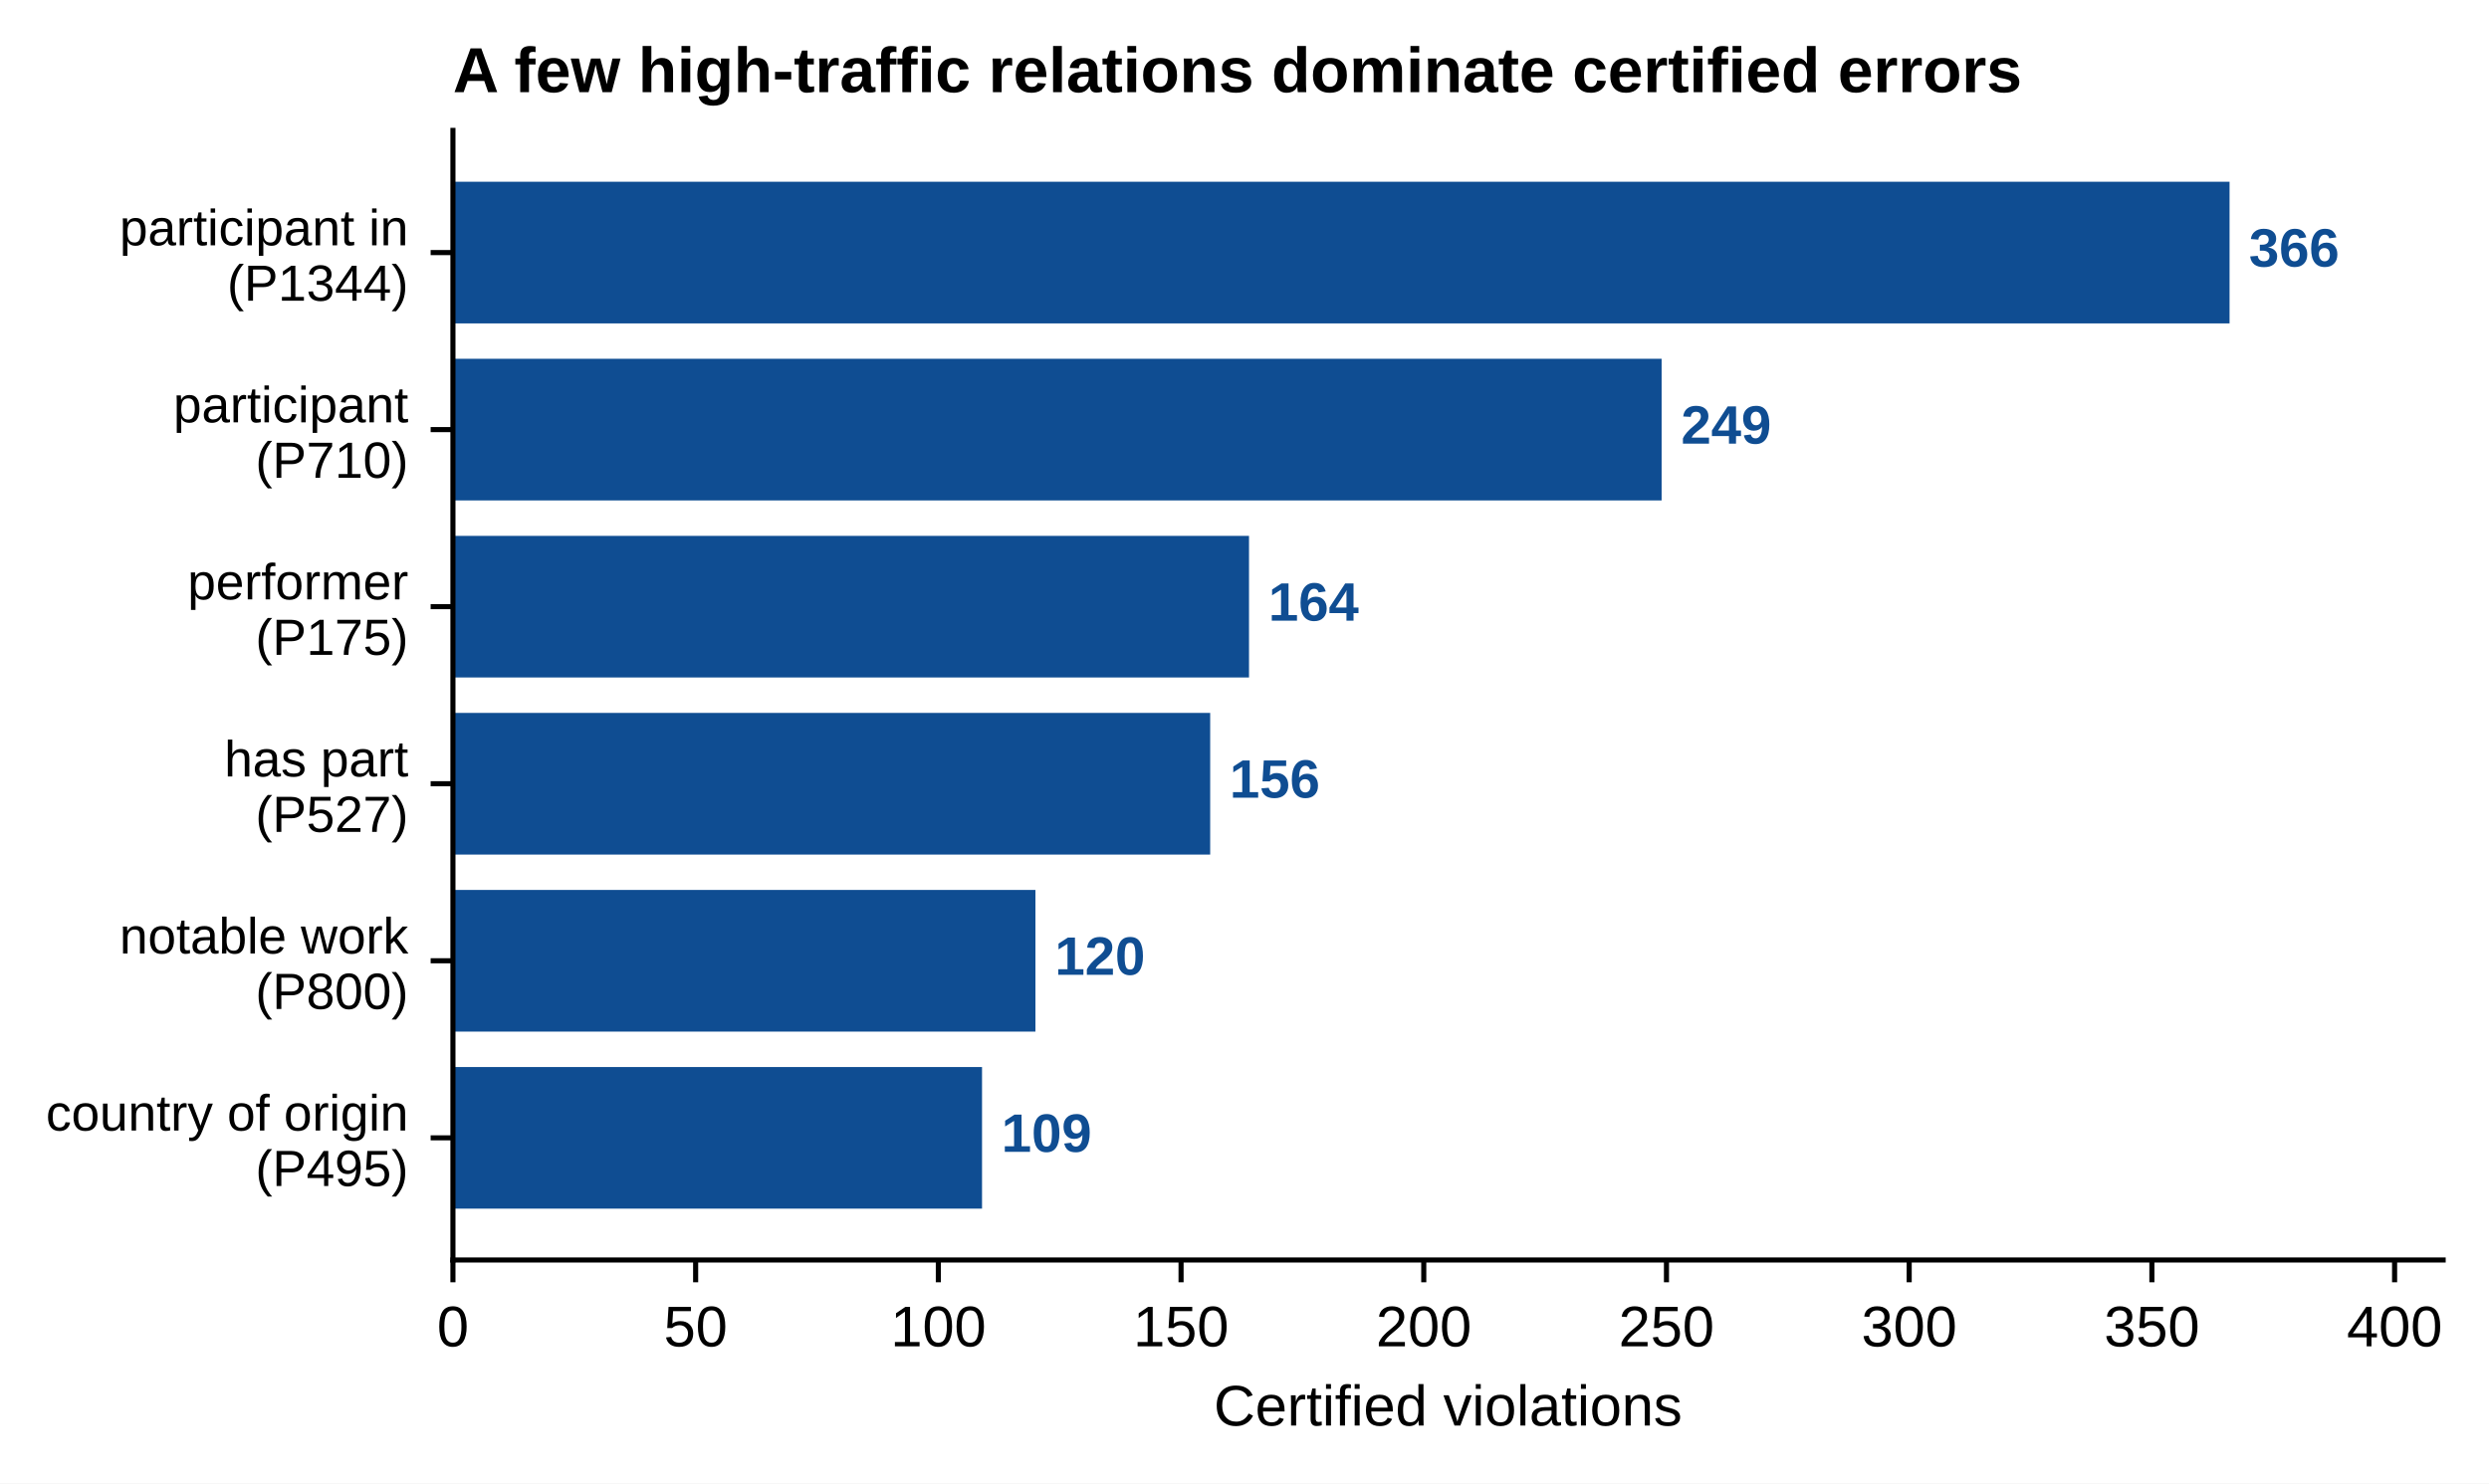
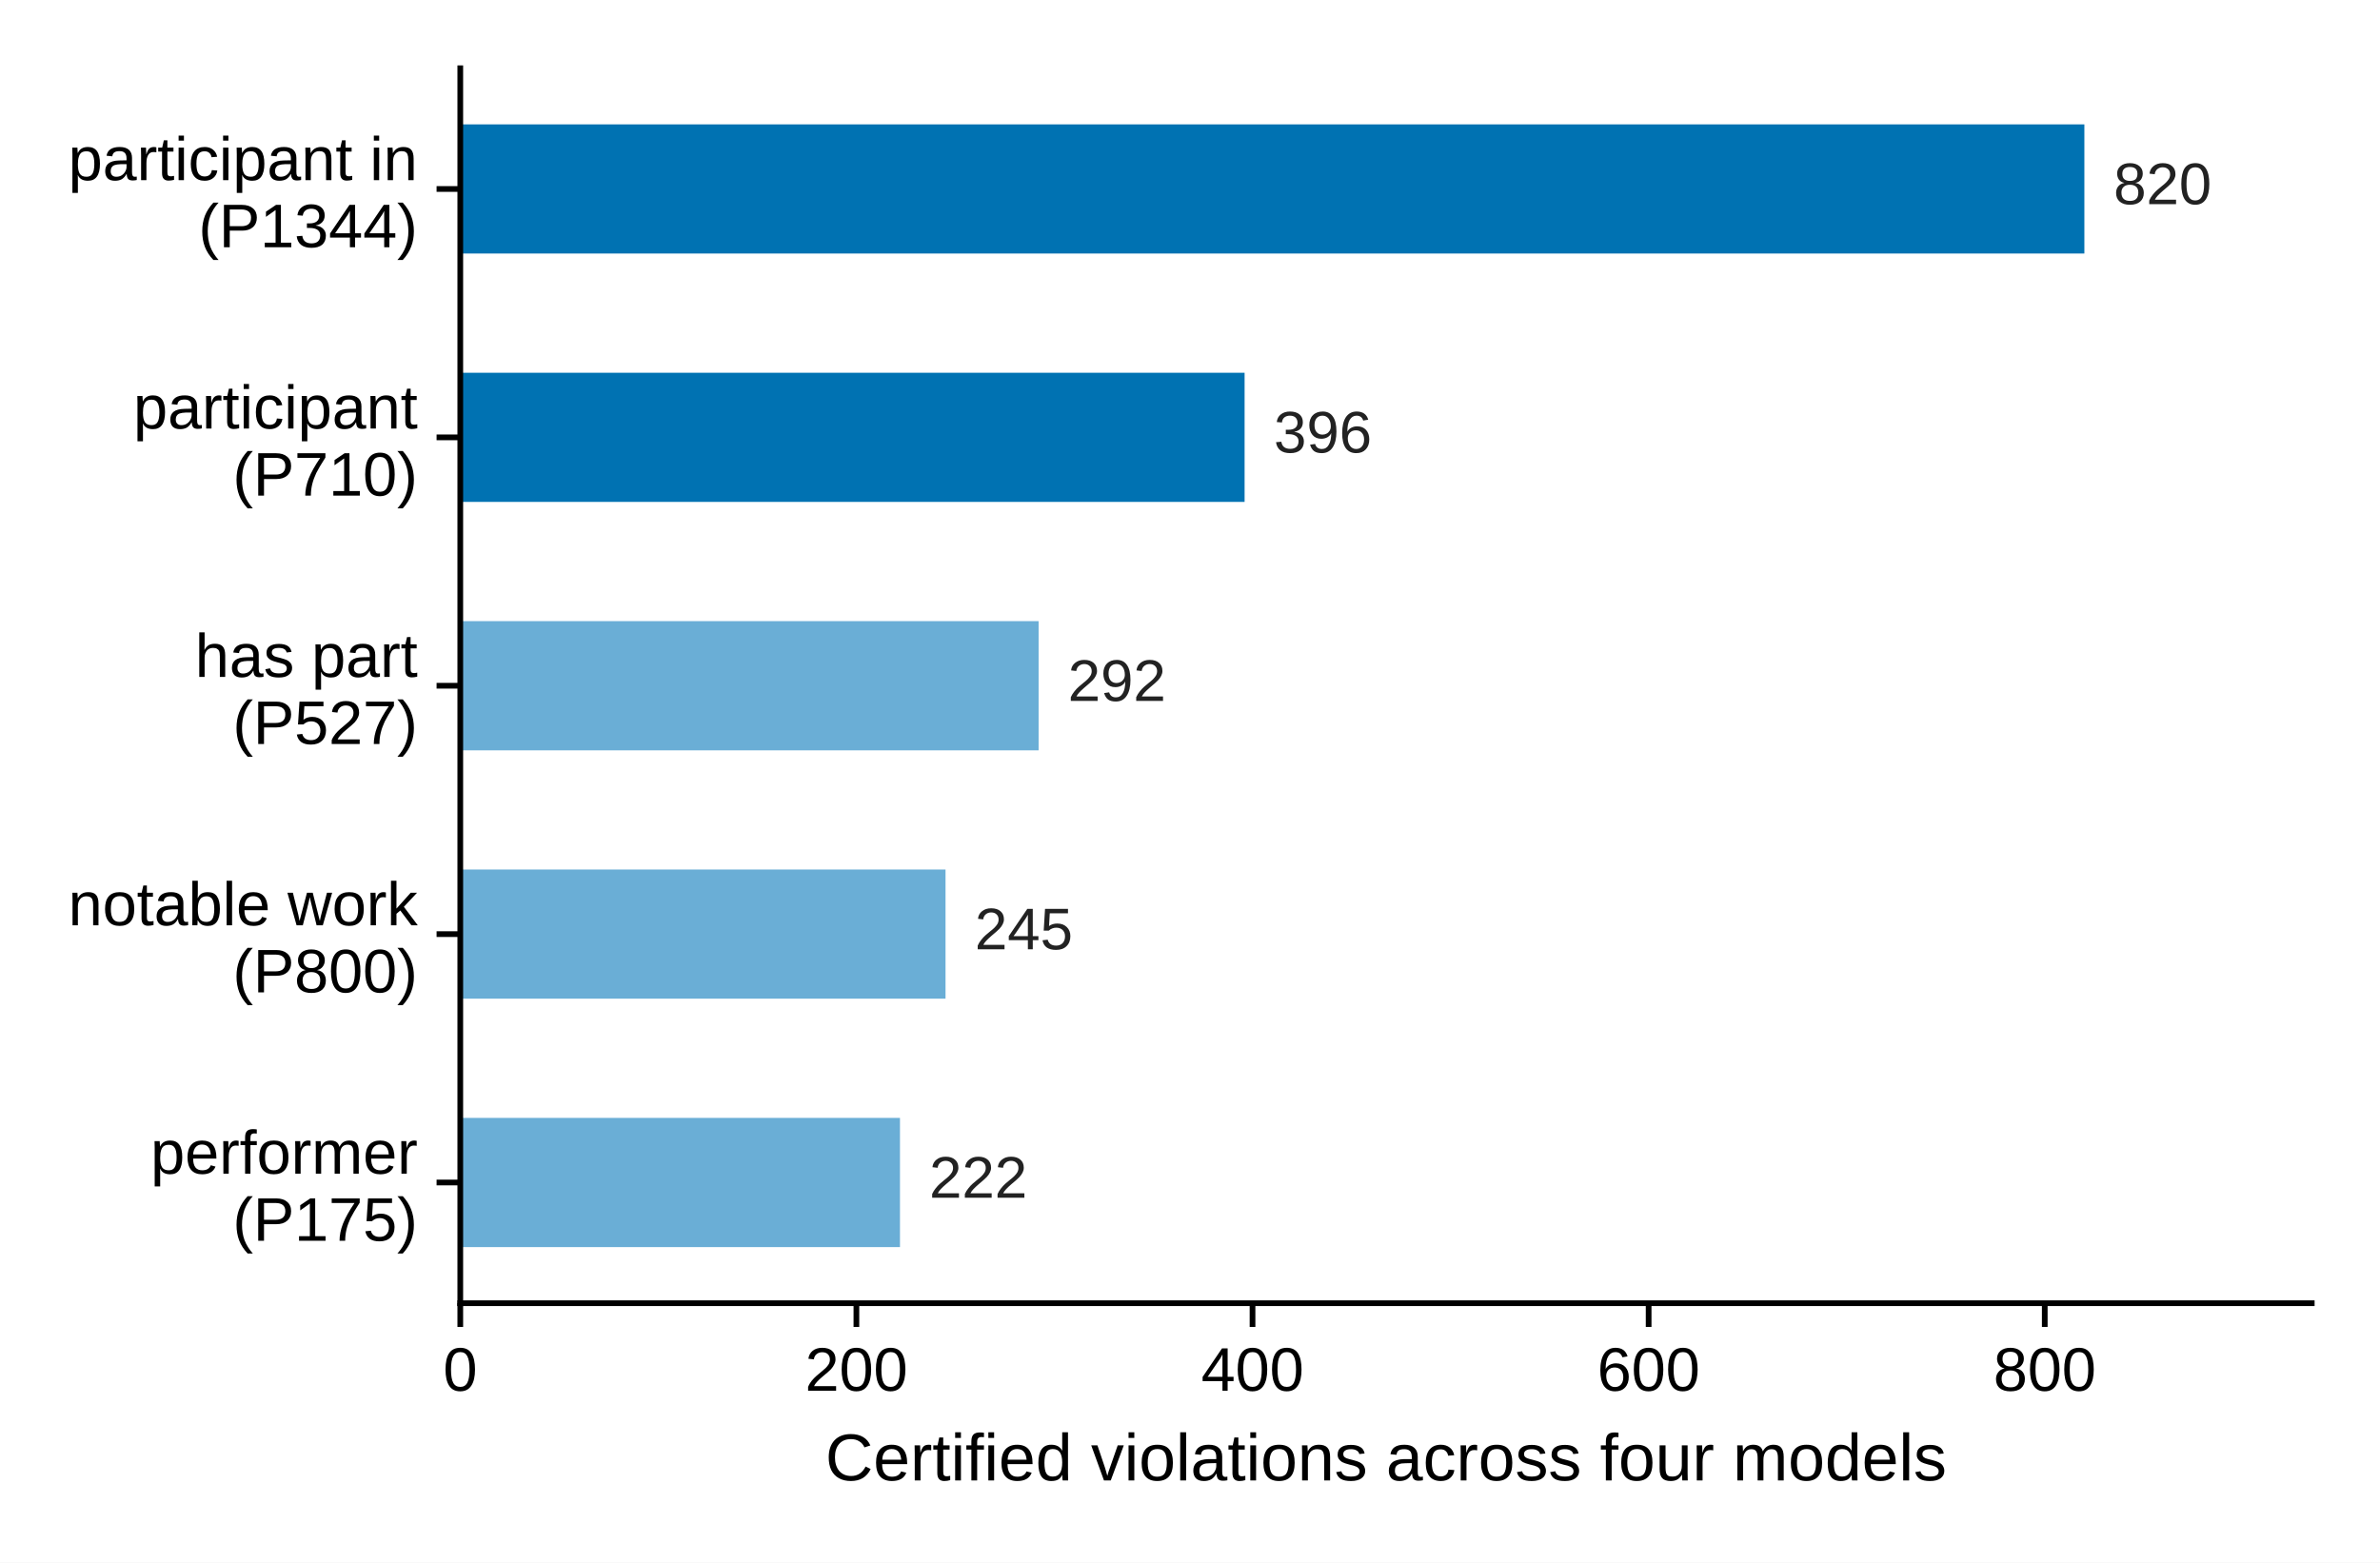
- <svg xmlns="http://www.w3.org/2000/svg" xmlns:xlink="http://www.w3.org/1999/xlink" width="390.794pt" height="232.981pt" viewBox="0 0 390.794 232.981" version="1.1">
+ <svg xmlns="http://www.w3.org/2000/svg" xmlns:xlink="http://www.w3.org/1999/xlink" width="251.052pt" height="164.853pt" viewBox="0 0 251.052 164.853" version="1.1">
  <defs>
    <style type="text/css">*{stroke-linejoin: round; stroke-linecap: butt}</style>
  </defs>
  <g id="figure_1">
    <g id="patch_1">
-       <path d="M 0 232.981  L 390.794 232.981  L 390.794 -0  L 0 -0  z " style="fill: #ffffff" />
+       <path d="M 0 164.853  L 251.052 164.853  L 251.052 0  L 0 0  z " style="fill: #ffffff" />
    </g>
    <g id="axes_1">
      <g id="patch_2">
-         <path d="M 71.114 197.888  L 383.594 197.888  L 383.594 20.48  L 71.114 20.48  z " style="fill: #ffffff" />
+         <path d="M 48.552 137.484  L 243.852 137.484  L 243.852 7.2  L 48.552 7.2  z " style="fill: #ffffff" />
      </g>
      <g id="patch_3">
-         <path d="M 71.114 189.824  L 154.188 189.824  L 154.188 167.579  L 71.114 167.579  z " clip-path="url(#pe8d1c5423d)" style="fill: #0f4d92" />
+         <path d="M 48.552 131.562  L 94.933 131.562  L 94.933 117.936  L 48.552 117.936  z " clip-path="url(#p8e71591f0b)" style="fill: #6aaed6" />
      </g>
      <g id="patch_4">
-         <path d="M 71.114 162.017  L 162.571 162.017  L 162.571 139.772  L 71.114 139.772  z " clip-path="url(#pe8d1c5423d)" style="fill: #0f4d92" />
+         <path d="M 48.552 105.358  L 99.738 105.358  L 99.738 91.733  L 48.552 91.733  z " clip-path="url(#p8e71591f0b)" style="fill: #6aaed6" />
      </g>
      <g id="patch_5">
-         <path d="M 71.114 134.21  L 190.009 134.21  L 190.009 111.965  L 71.114 111.965  z " clip-path="url(#pe8d1c5423d)" style="fill: #0f4d92" />
+         <path d="M 48.552 79.155  L 109.557 79.155  L 109.557 65.529  L 48.552 65.529  z " clip-path="url(#p8e71591f0b)" style="fill: #6aaed6" />
      </g>
      <g id="patch_6">
-         <path d="M 71.114 106.404  L 196.106 106.404  L 196.106 84.158  L 71.114 84.158  z " clip-path="url(#pe8d1c5423d)" style="fill: #0f4d92" />
+         <path d="M 48.552 52.951  L 131.285 52.951  L 131.285 39.326  L 48.552 39.326  z " clip-path="url(#p8e71591f0b)" style="fill: #0072b2" />
      </g>
      <g id="patch_7">
-         <path d="M 71.114 78.597  L 260.888 78.597  L 260.888 56.351  L 71.114 56.351  z " clip-path="url(#pe8d1c5423d)" style="fill: #0f4d92" />
-       </g>
-       <g id="patch_8">
-         <path d="M 71.114 50.79  L 350.059 50.79  L 350.059 28.544  L 71.114 28.544  z " clip-path="url(#pe8d1c5423d)" style="fill: #0f4d92" />
+         <path d="M 48.552 26.748  L 219.868 26.748  L 219.868 13.122  L 48.552 13.122  z " clip-path="url(#p8e71591f0b)" style="fill: #0072b2" />
      </g>
      <g id="matplotlib.axis_1">
        <g id="xtick_1">
          <g id="line2d_1">
            <defs>
-               <path id="m6468b389e1" d="M 0 0  L 0 3.5  " style="stroke: #000000; stroke-width: 0.8" />
+               <path id="m83b46e59a4" d="M 0 0  L 0 2.5  " style="stroke: #000000; stroke-width: 0.6" />
            </defs>
            <g>
-               <use xlink:href="#m6468b389e1" x="71.114" y="197.888" style="stroke: #000000; stroke-width: 0.8" />
+               <use xlink:href="#m83b46e59a4" x="48.552" y="137.484" style="stroke: #000000; stroke-width: 0.6" />
            </g>
          </g>
          <g id="text_1">
-             <text style="font-size: 9px; font-family: 'Arial', 'DejaVu Sans', sans-serif; text-anchor: middle" x="71.114" y="211.441" transform="rotate(-0 71.11375 211.4405)">0</text>
+             <text style="font-size: 6.5px; font-family: 'Arial', 'DejaVu Sans', 'Liberation Sans', sans-serif; text-anchor: middle" x="48.552" y="146.716" transform="rotate(-0 48.55195 146.7162)">0</text>
          </g>
        </g>
        <g id="xtick_2">
          <g id="line2d_2">
            <g>
-               <use xlink:href="#m6468b389e1" x="109.221" y="197.888" style="stroke: #000000; stroke-width: 0.8" />
+               <use xlink:href="#m83b46e59a4" x="90.336" y="137.484" style="stroke: #000000; stroke-width: 0.6" />
            </g>
          </g>
          <g id="text_2">
-             <text style="font-size: 9px; font-family: 'Arial', 'DejaVu Sans', sans-serif; text-anchor: middle" x="109.221" y="211.441" transform="rotate(-0 109.2211 211.4405)">50</text>
+             <text style="font-size: 6.5px; font-family: 'Arial', 'DejaVu Sans', 'Liberation Sans', sans-serif; text-anchor: middle" x="90.336" y="146.716" transform="rotate(-0 90.33629 146.7162)">200</text>
          </g>
        </g>
        <g id="xtick_3">
          <g id="line2d_3">
            <g>
-               <use xlink:href="#m6468b389e1" x="147.328" y="197.888" style="stroke: #000000; stroke-width: 0.8" />
+               <use xlink:href="#m83b46e59a4" x="132.121" y="137.484" style="stroke: #000000; stroke-width: 0.6" />
            </g>
          </g>
          <g id="text_3">
-             <text style="font-size: 9px; font-family: 'Arial', 'DejaVu Sans', sans-serif; text-anchor: middle" x="147.328" y="211.441" transform="rotate(-0 147.3284 211.4405)">100</text>
+             <text style="font-size: 6.5px; font-family: 'Arial', 'DejaVu Sans', 'Liberation Sans', sans-serif; text-anchor: middle" x="132.121" y="146.716" transform="rotate(-0 132.1206 146.7162)">400</text>
          </g>
        </g>
        <g id="xtick_4">
          <g id="line2d_4">
            <g>
-               <use xlink:href="#m6468b389e1" x="185.436" y="197.888" style="stroke: #000000; stroke-width: 0.8" />
+               <use xlink:href="#m83b46e59a4" x="173.905" y="137.484" style="stroke: #000000; stroke-width: 0.6" />
            </g>
          </g>
          <g id="text_4">
-             <text style="font-size: 9px; font-family: 'Arial', 'DejaVu Sans', sans-serif; text-anchor: middle" x="185.436" y="211.441" transform="rotate(-0 185.4357 211.4405)">150</text>
+             <text style="font-size: 6.5px; font-family: 'Arial', 'DejaVu Sans', 'Liberation Sans', sans-serif; text-anchor: middle" x="173.905" y="146.716" transform="rotate(-0 173.905 146.7162)">600</text>
          </g>
        </g>
        <g id="xtick_5">
          <g id="line2d_5">
            <g>
-               <use xlink:href="#m6468b389e1" x="223.543" y="197.888" style="stroke: #000000; stroke-width: 0.8" />
+               <use xlink:href="#m83b46e59a4" x="215.689" y="137.484" style="stroke: #000000; stroke-width: 0.6" />
            </g>
          </g>
          <g id="text_5">
-             <text style="font-size: 9px; font-family: 'Arial', 'DejaVu Sans', sans-serif; text-anchor: middle" x="223.543" y="211.441" transform="rotate(-0 223.543 211.4405)">200</text>
+             <text style="font-size: 6.5px; font-family: 'Arial', 'DejaVu Sans', 'Liberation Sans', sans-serif; text-anchor: middle" x="215.689" y="146.716" transform="rotate(-0 215.6893 146.7162)">800</text>
          </g>
        </g>
-         <g id="xtick_6">
-           <g id="line2d_6">
-             <g>
-               <use xlink:href="#m6468b389e1" x="261.65" y="197.888" style="stroke: #000000; stroke-width: 0.8" />
-             </g>
-           </g>
-           <g id="text_6">
-             <text style="font-size: 9px; font-family: 'Arial', 'DejaVu Sans', sans-serif; text-anchor: middle" x="261.65" y="211.441" transform="rotate(-0 261.6503 211.4405)">250</text>
-           </g>
-         </g>
-         <g id="xtick_7">
-           <g id="line2d_7">
-             <g>
-               <use xlink:href="#m6468b389e1" x="299.758" y="197.888" style="stroke: #000000; stroke-width: 0.8" />
-             </g>
-           </g>
-           <g id="text_7">
-             <text style="font-size: 9px; font-family: 'Arial', 'DejaVu Sans', sans-serif; text-anchor: middle" x="299.758" y="211.441" transform="rotate(-0 299.7577 211.4405)">300</text>
-           </g>
-         </g>
-         <g id="xtick_8">
-           <g id="line2d_8">
-             <g>
-               <use xlink:href="#m6468b389e1" x="337.865" y="197.888" style="stroke: #000000; stroke-width: 0.8" />
-             </g>
-           </g>
-           <g id="text_8">
-             <text style="font-size: 9px; font-family: 'Arial', 'DejaVu Sans', sans-serif; text-anchor: middle" x="337.865" y="211.441" transform="rotate(-0 337.865 211.4405)">350</text>
-           </g>
-         </g>
-         <g id="xtick_9">
-           <g id="line2d_9">
-             <g>
-               <use xlink:href="#m6468b389e1" x="375.972" y="197.888" style="stroke: #000000; stroke-width: 0.8" />
-             </g>
-           </g>
-           <g id="text_9">
-             <text style="font-size: 9px; font-family: 'Arial', 'DejaVu Sans', sans-serif; text-anchor: middle" x="375.972" y="211.441" transform="rotate(-0 375.9723 211.4405)">400</text>
-           </g>
-         </g>
-         <g id="text_10">
-           <text style="font-size: 9px; font-family: 'Arial', 'DejaVu Sans', sans-serif; text-anchor: middle" x="227.354" y="223.887" transform="rotate(-0 227.3537 223.8868)">Certified violations</text>
+         <g id="text_6">
+           <text style="font-size: 7px; font-family: 'Arial', 'DejaVu Sans', 'Liberation Sans', sans-serif; text-anchor: middle" x="146.202" y="156.18" transform="rotate(-0 146.202 156.1803)">Certified violations across four models</text>
        </g>
      </g>
      <g id="matplotlib.axis_2">
        <g id="ytick_1">
-           <g id="line2d_10">
+           <g id="line2d_6">
            <defs>
-               <path id="m52a3cb1366" d="M 0 0  L -3.5 0  " style="stroke: #000000; stroke-width: 0.8" />
+               <path id="me5d537f9d3" d="M 0 0  L -2.5 0  " style="stroke: #000000; stroke-width: 0.6" />
            </defs>
            <g>
-               <use xlink:href="#m52a3cb1366" x="71.114" y="178.702" style="stroke: #000000; stroke-width: 0.8" />
+               <use xlink:href="#me5d537f9d3" x="48.552" y="124.749" style="stroke: #000000; stroke-width: 0.6" />
+             </g>
+           </g>
+           <g id="text_7">
+             <text style="font-size: 6.5px; font-family: 'Arial', 'DejaVu Sans', 'Liberation Sans', sans-serif" transform="translate(15.88055 123.8215)">performer</text>
+             <text style="font-size: 6.5px; font-family: 'Arial', 'DejaVu Sans', 'Liberation Sans', sans-serif" transform="translate(24.54383 130.896)">(P175)</text>
+           </g>
+         </g>
+         <g id="ytick_2">
+           <g id="line2d_7">
+             <g>
+               <use xlink:href="#me5d537f9d3" x="48.552" y="98.546" style="stroke: #000000; stroke-width: 0.6" />
+             </g>
+           </g>
+           <g id="text_8">
+             <text style="font-size: 6.5px; font-family: 'Arial', 'DejaVu Sans', 'Liberation Sans', sans-serif" transform="translate(7.2 97.61799)">notable work</text>
+             <text style="font-size: 6.5px; font-family: 'Arial', 'DejaVu Sans', 'Liberation Sans', sans-serif" transform="translate(24.54383 104.6925)">(P800)</text>
+           </g>
+         </g>
+         <g id="ytick_3">
+           <g id="line2d_8">
+             <g>
+               <use xlink:href="#me5d537f9d3" x="48.552" y="72.342" style="stroke: #000000; stroke-width: 0.6" />
+             </g>
+           </g>
+           <g id="text_9">
+             <text style="font-size: 6.5px; font-family: 'Arial', 'DejaVu Sans', 'Liberation Sans', sans-serif" transform="translate(20.56766 71.41445)">has part</text>
+             <text style="font-size: 6.5px; font-family: 'Arial', 'DejaVu Sans', 'Liberation Sans', sans-serif" transform="translate(24.54383 78.48891)">(P527)</text>
+           </g>
+         </g>
+         <g id="ytick_4">
+           <g id="line2d_9">
+             <g>
+               <use xlink:href="#me5d537f9d3" x="48.552" y="46.138" style="stroke: #000000; stroke-width: 0.6" />
+             </g>
+           </g>
+           <g id="text_10">
+             <text style="font-size: 6.5px; font-family: 'Arial', 'DejaVu Sans', 'Liberation Sans', sans-serif" transform="translate(14.06461 45.21091)">participant</text>
+             <text style="font-size: 6.5px; font-family: 'Arial', 'DejaVu Sans', 'Liberation Sans', sans-serif" transform="translate(24.54383 52.28537)">(P710)</text>
+           </g>
+         </g>
+         <g id="ytick_5">
+           <g id="line2d_10">
+             <g>
+               <use xlink:href="#me5d537f9d3" x="48.552" y="19.935" style="stroke: #000000; stroke-width: 0.6" />
            </g>
          </g>
          <g id="text_11">
-             <text style="font-size: 8px; font-family: 'Arial', 'DejaVu Sans', sans-serif" transform="translate(7.2 177.5598)">country of origin</text>
-             <text style="font-size: 8px; font-family: 'Arial', 'DejaVu Sans', sans-serif" transform="translate(40.10375 186.267)">(P495)</text>
-           </g>
-         </g>
-         <g id="ytick_2">
-           <g id="line2d_11">
-             <g>
-               <use xlink:href="#m52a3cb1366" x="71.114" y="150.895" style="stroke: #000000; stroke-width: 0.8" />
-             </g>
-           </g>
-           <g id="text_12">
-             <text style="font-size: 8px; font-family: 'Arial', 'DejaVu Sans', sans-serif" transform="translate(18.7575 149.753)">notable work</text>
-             <text style="font-size: 8px; font-family: 'Arial', 'DejaVu Sans', sans-serif" transform="translate(40.10375 158.46)">(P800)</text>
-           </g>
-         </g>
-         <g id="ytick_3">
-           <g id="line2d_12">
-             <g>
-               <use xlink:href="#m52a3cb1366" x="71.114" y="123.088" style="stroke: #000000; stroke-width: 0.8" />
-             </g>
-           </g>
-           <g id="text_13">
-             <text style="font-size: 8px; font-family: 'Arial', 'DejaVu Sans', sans-serif" transform="translate(35.21 121.9461)">has part</text>
-             <text style="font-size: 8px; font-family: 'Arial', 'DejaVu Sans', sans-serif" transform="translate(40.10375 130.6532)">(P527)</text>
-           </g>
-         </g>
-         <g id="ytick_4">
-           <g id="line2d_13">
-             <g>
-               <use xlink:href="#m52a3cb1366" x="71.114" y="95.281" style="stroke: #000000; stroke-width: 0.8" />
-             </g>
-           </g>
-           <g id="text_14">
-             <text style="font-size: 8px; font-family: 'Arial', 'DejaVu Sans', sans-serif" transform="translate(29.44125 94.13922)">performer</text>
-             <text style="font-size: 8px; font-family: 'Arial', 'DejaVu Sans', sans-serif" transform="translate(40.10375 102.8463)">(P175)</text>
-           </g>
-         </g>
-         <g id="ytick_5">
-           <g id="line2d_14">
-             <g>
-               <use xlink:href="#m52a3cb1366" x="71.114" y="67.474" style="stroke: #000000; stroke-width: 0.8" />
-             </g>
-           </g>
-           <g id="text_15">
-             <text style="font-size: 8px; font-family: 'Arial', 'DejaVu Sans', sans-serif" transform="translate(27.20625 66.33233)">participant</text>
-             <text style="font-size: 8px; font-family: 'Arial', 'DejaVu Sans', sans-serif" transform="translate(40.10375 75.03936)">(P710)</text>
-           </g>
-         </g>
-         <g id="ytick_6">
-           <g id="line2d_15">
-             <g>
-               <use xlink:href="#m52a3cb1366" x="71.114" y="39.667" style="stroke: #000000; stroke-width: 0.8" />
-             </g>
-           </g>
-           <g id="text_16">
-             <text style="font-size: 8px; font-family: 'Arial', 'DejaVu Sans', sans-serif" transform="translate(18.7575 38.52543)">participant in</text>
-             <text style="font-size: 8px; font-family: 'Arial', 'DejaVu Sans', sans-serif" transform="translate(35.655 47.23246)">(P1344)</text>
+             <text style="font-size: 6.5px; font-family: 'Arial', 'DejaVu Sans', 'Liberation Sans', sans-serif" transform="translate(7.2 19.00737)">participant in</text>
+             <text style="font-size: 6.5px; font-family: 'Arial', 'DejaVu Sans', 'Liberation Sans', sans-serif" transform="translate(20.92922 26.08183)">(P1344)</text>
          </g>
        </g>
      </g>
+       <g id="patch_8">
+         <path d="M 48.552 137.484  L 48.552 7.2  " style="fill: none; stroke: #000000; stroke-width: 0.6; stroke-linejoin: miter; stroke-linecap: square" />
+       </g>
      <g id="patch_9">
-         <path d="M 71.114 197.888  L 71.114 20.48  " style="fill: none; stroke: #000000; stroke-width: 0.8; stroke-linejoin: miter; stroke-linecap: square" />
+         <path d="M 48.552 137.484  L 243.852 137.484  " style="fill: none; stroke: #000000; stroke-width: 0.6; stroke-linejoin: miter; stroke-linecap: square" />
      </g>
-       <g id="patch_10">
-         <path d="M 71.114 197.888  L 383.594 197.888  " style="fill: none; stroke: #000000; stroke-width: 0.8; stroke-linejoin: miter; stroke-linecap: square" />
+       <g id="text_12">
+         <text style="font-size: 6.2px; font-family: 'Arial', 'DejaVu Sans', 'Liberation Sans', sans-serif; text-anchor: start; fill: #222222" x="98.016" y="126.354" transform="rotate(-0 98.01625 126.3536)">222</text>
      </g>
-       <g id="text_17">
-         <text style="font-weight: 700; font-size: 8.5px; font-family: 'Arial', 'DejaVu Sans', sans-serif; text-anchor: start; fill: #0f4d92" x="157.236" y="180.901" transform="rotate(-0 157.2363 180.9012)">109</text>
+       <g id="text_13">
+         <text style="font-size: 6.2px; font-family: 'Arial', 'DejaVu Sans', 'Liberation Sans', sans-serif; text-anchor: start; fill: #222222" x="102.821" y="100.15" transform="rotate(-0 102.8215 100.15)">245</text>
      </g>
-       <g id="text_18">
-         <text style="font-weight: 700; font-size: 8.5px; font-family: 'Arial', 'DejaVu Sans', sans-serif; text-anchor: start; fill: #0f4d92" x="165.62" y="153.094" transform="rotate(-0 165.6199 153.0943)">120</text>
+       <g id="text_14">
+         <text style="font-size: 6.2px; font-family: 'Arial', 'DejaVu Sans', 'Liberation Sans', sans-serif; text-anchor: start; fill: #222222" x="112.641" y="73.946" transform="rotate(-0 112.6408 73.94649)">292</text>
      </g>
-       <g id="text_19">
-         <text style="font-weight: 700; font-size: 8.5px; font-family: 'Arial', 'DejaVu Sans', sans-serif; text-anchor: start; fill: #0f4d92" x="193.057" y="125.287" transform="rotate(-0 193.0572 125.2874)">156</text>
+       <g id="text_15">
+         <text style="font-size: 6.2px; font-family: 'Arial', 'DejaVu Sans', 'Liberation Sans', sans-serif; text-anchor: start; fill: #222222" x="134.369" y="47.743" transform="rotate(-0 134.3686 47.74295)">396</text>
      </g>
-       <g id="text_20">
-         <text style="font-weight: 700; font-size: 8.5px; font-family: 'Arial', 'DejaVu Sans', sans-serif; text-anchor: start; fill: #0f4d92" x="199.154" y="97.481" transform="rotate(-0 199.1543 97.48053)">164</text>
-       </g>
-       <g id="text_21">
-         <text style="font-weight: 700; font-size: 8.5px; font-family: 'Arial', 'DejaVu Sans', sans-serif; text-anchor: start; fill: #0f4d92" x="263.937" y="69.674" transform="rotate(-0 263.9368 69.67364)">249</text>
-       </g>
-       <g id="text_22">
-         <text style="font-weight: 700; font-size: 8.5px; font-family: 'Arial', 'DejaVu Sans', sans-serif; text-anchor: start; fill: #0f4d92" x="353.108" y="41.867" transform="rotate(-0 353.1079 41.86674)">366</text>
-       </g>
-       <g id="text_23">
-         <text style="font-weight: 700; font-size: 10px; font-family: 'Arial', 'DejaVu Sans', sans-serif; text-anchor: start" x="71.114" y="14.48" transform="rotate(-0 71.11375 14.48027)">A few high-traffic relations dominate certified errors</text>
+       <g id="text_16">
+         <text style="font-size: 6.2px; font-family: 'Arial', 'DejaVu Sans', 'Liberation Sans', sans-serif; text-anchor: start; fill: #222222" x="222.951" y="21.539" transform="rotate(-0 222.9514 21.53941)">820</text>
      </g>
    </g>
  </g>
  <defs>
-     <clipPath id="pe8d1c5423d">
-       <rect x="71.114" y="20.48" width="312.48" height="177.408" />
+     <clipPath id="p8e71591f0b">
+       <rect x="48.552" y="7.2" width="195.3" height="130.284" />
    </clipPath>
  </defs>
</svg>
